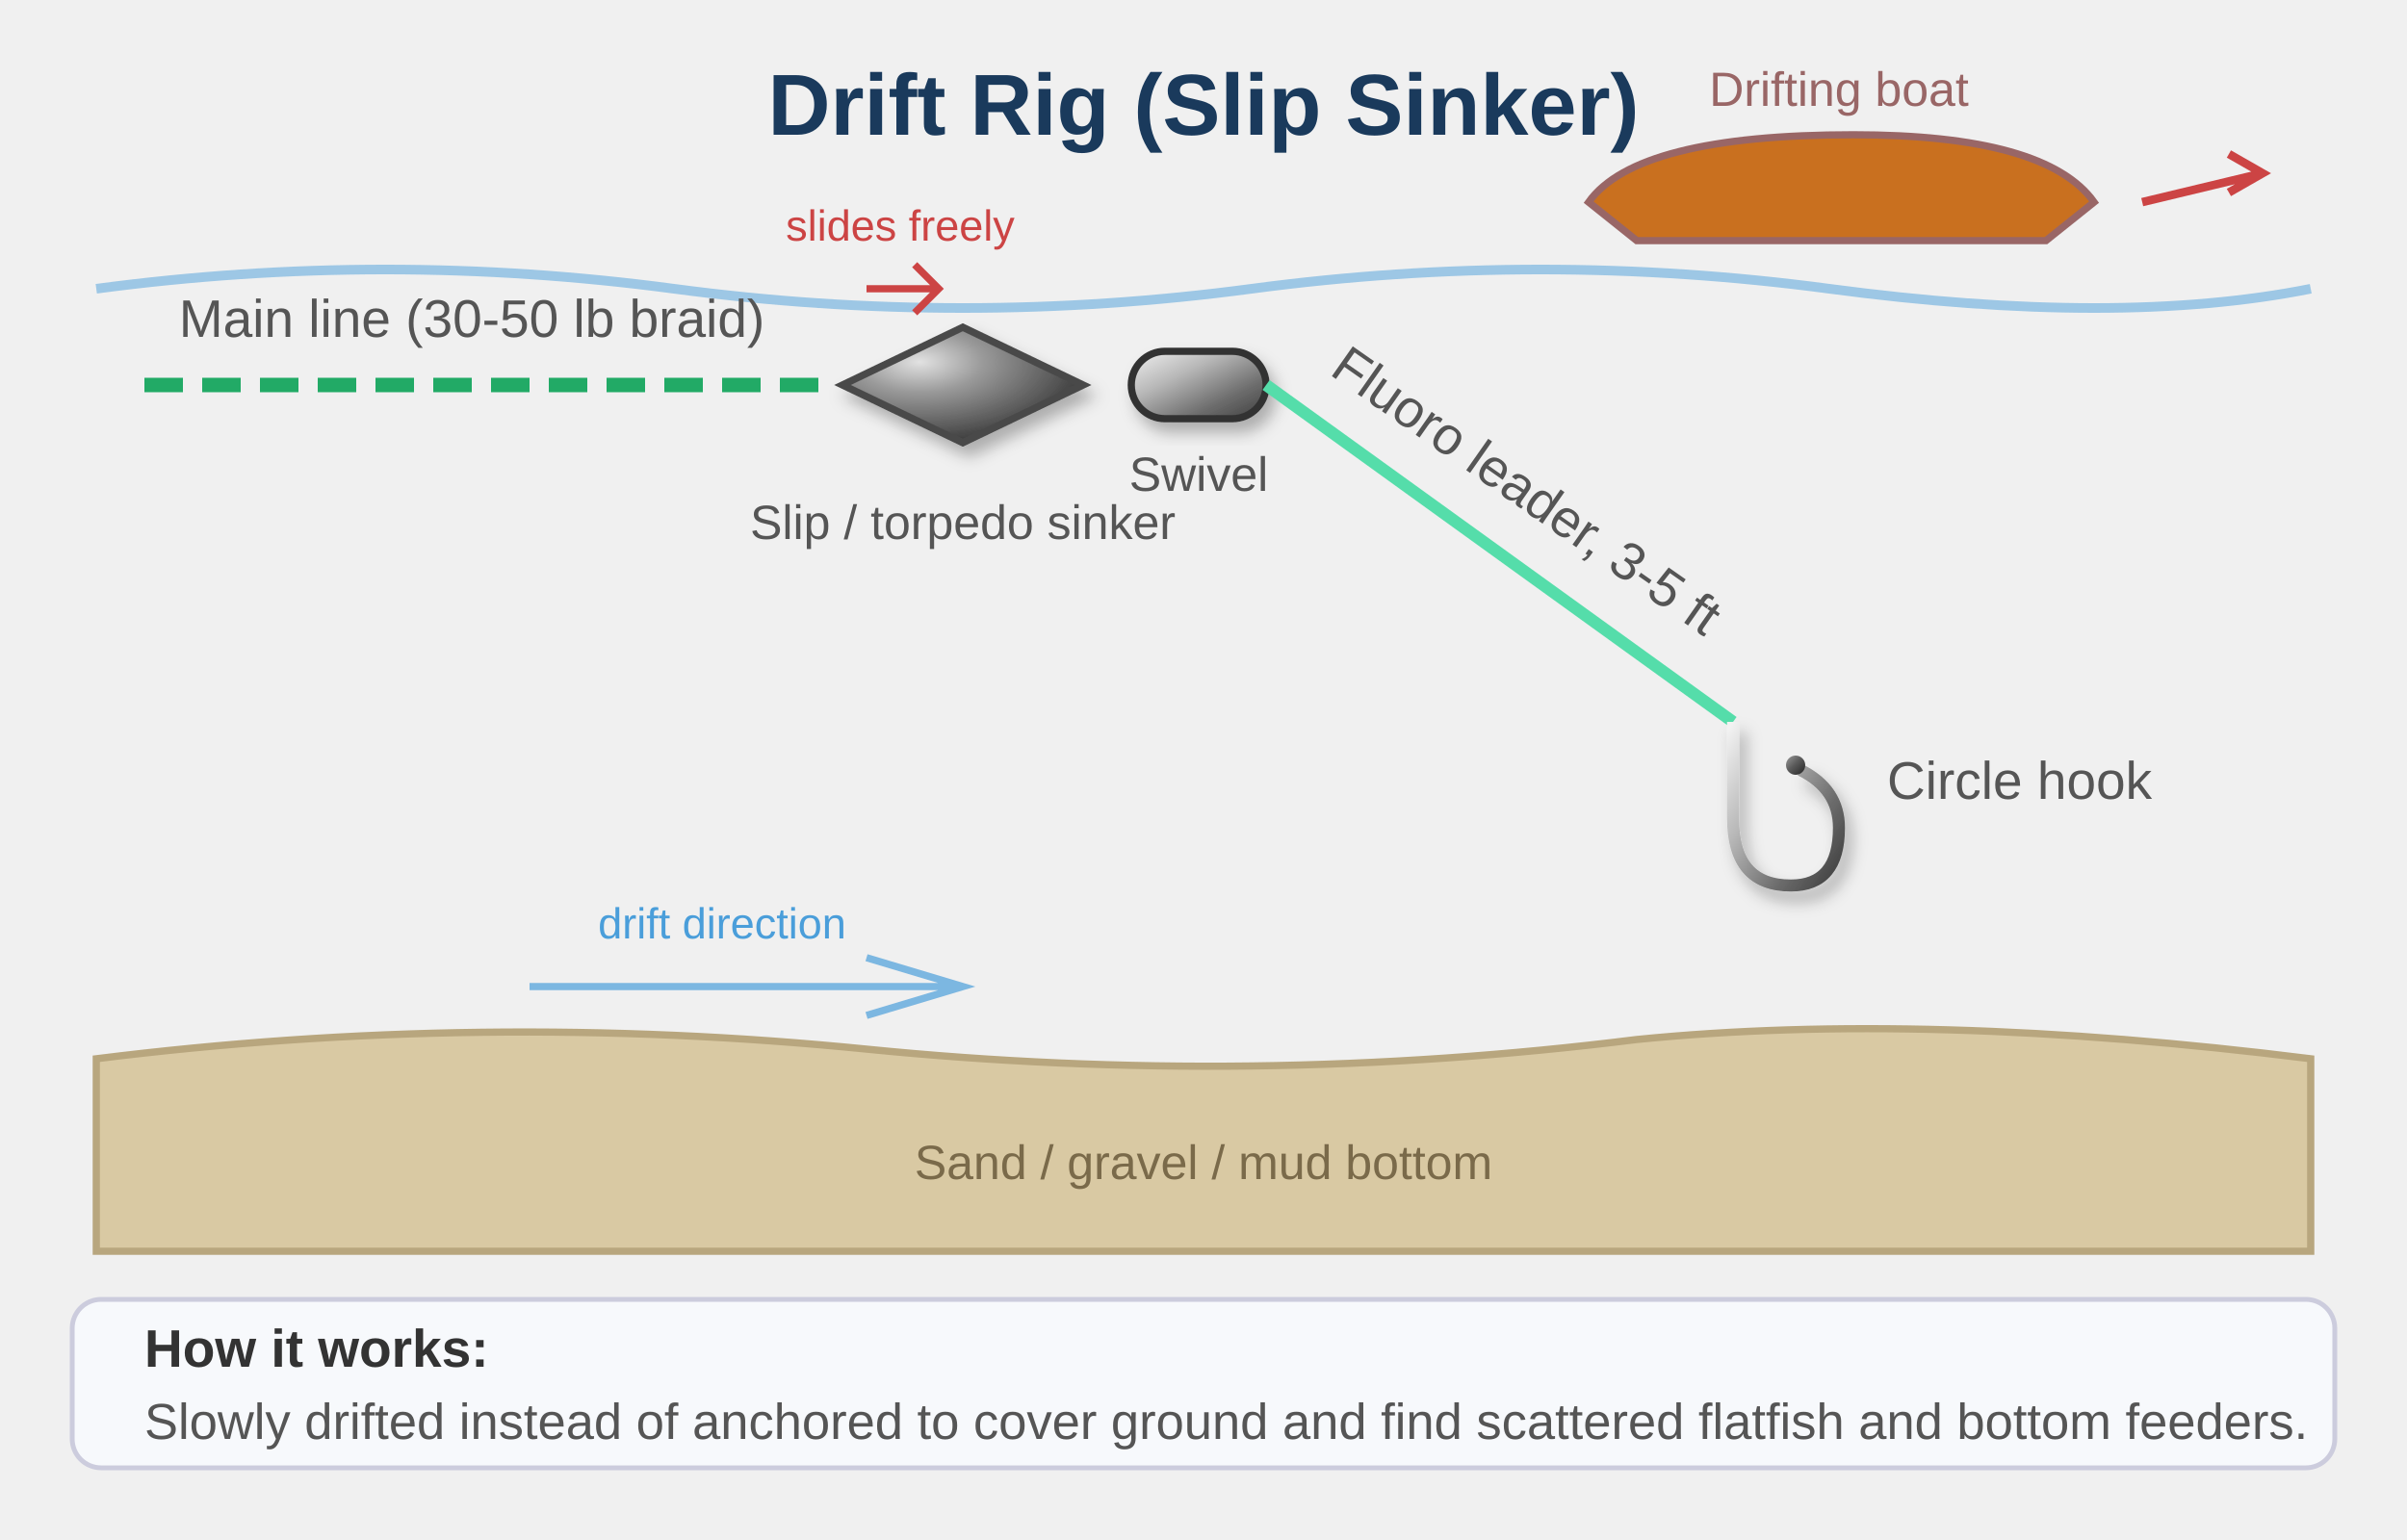
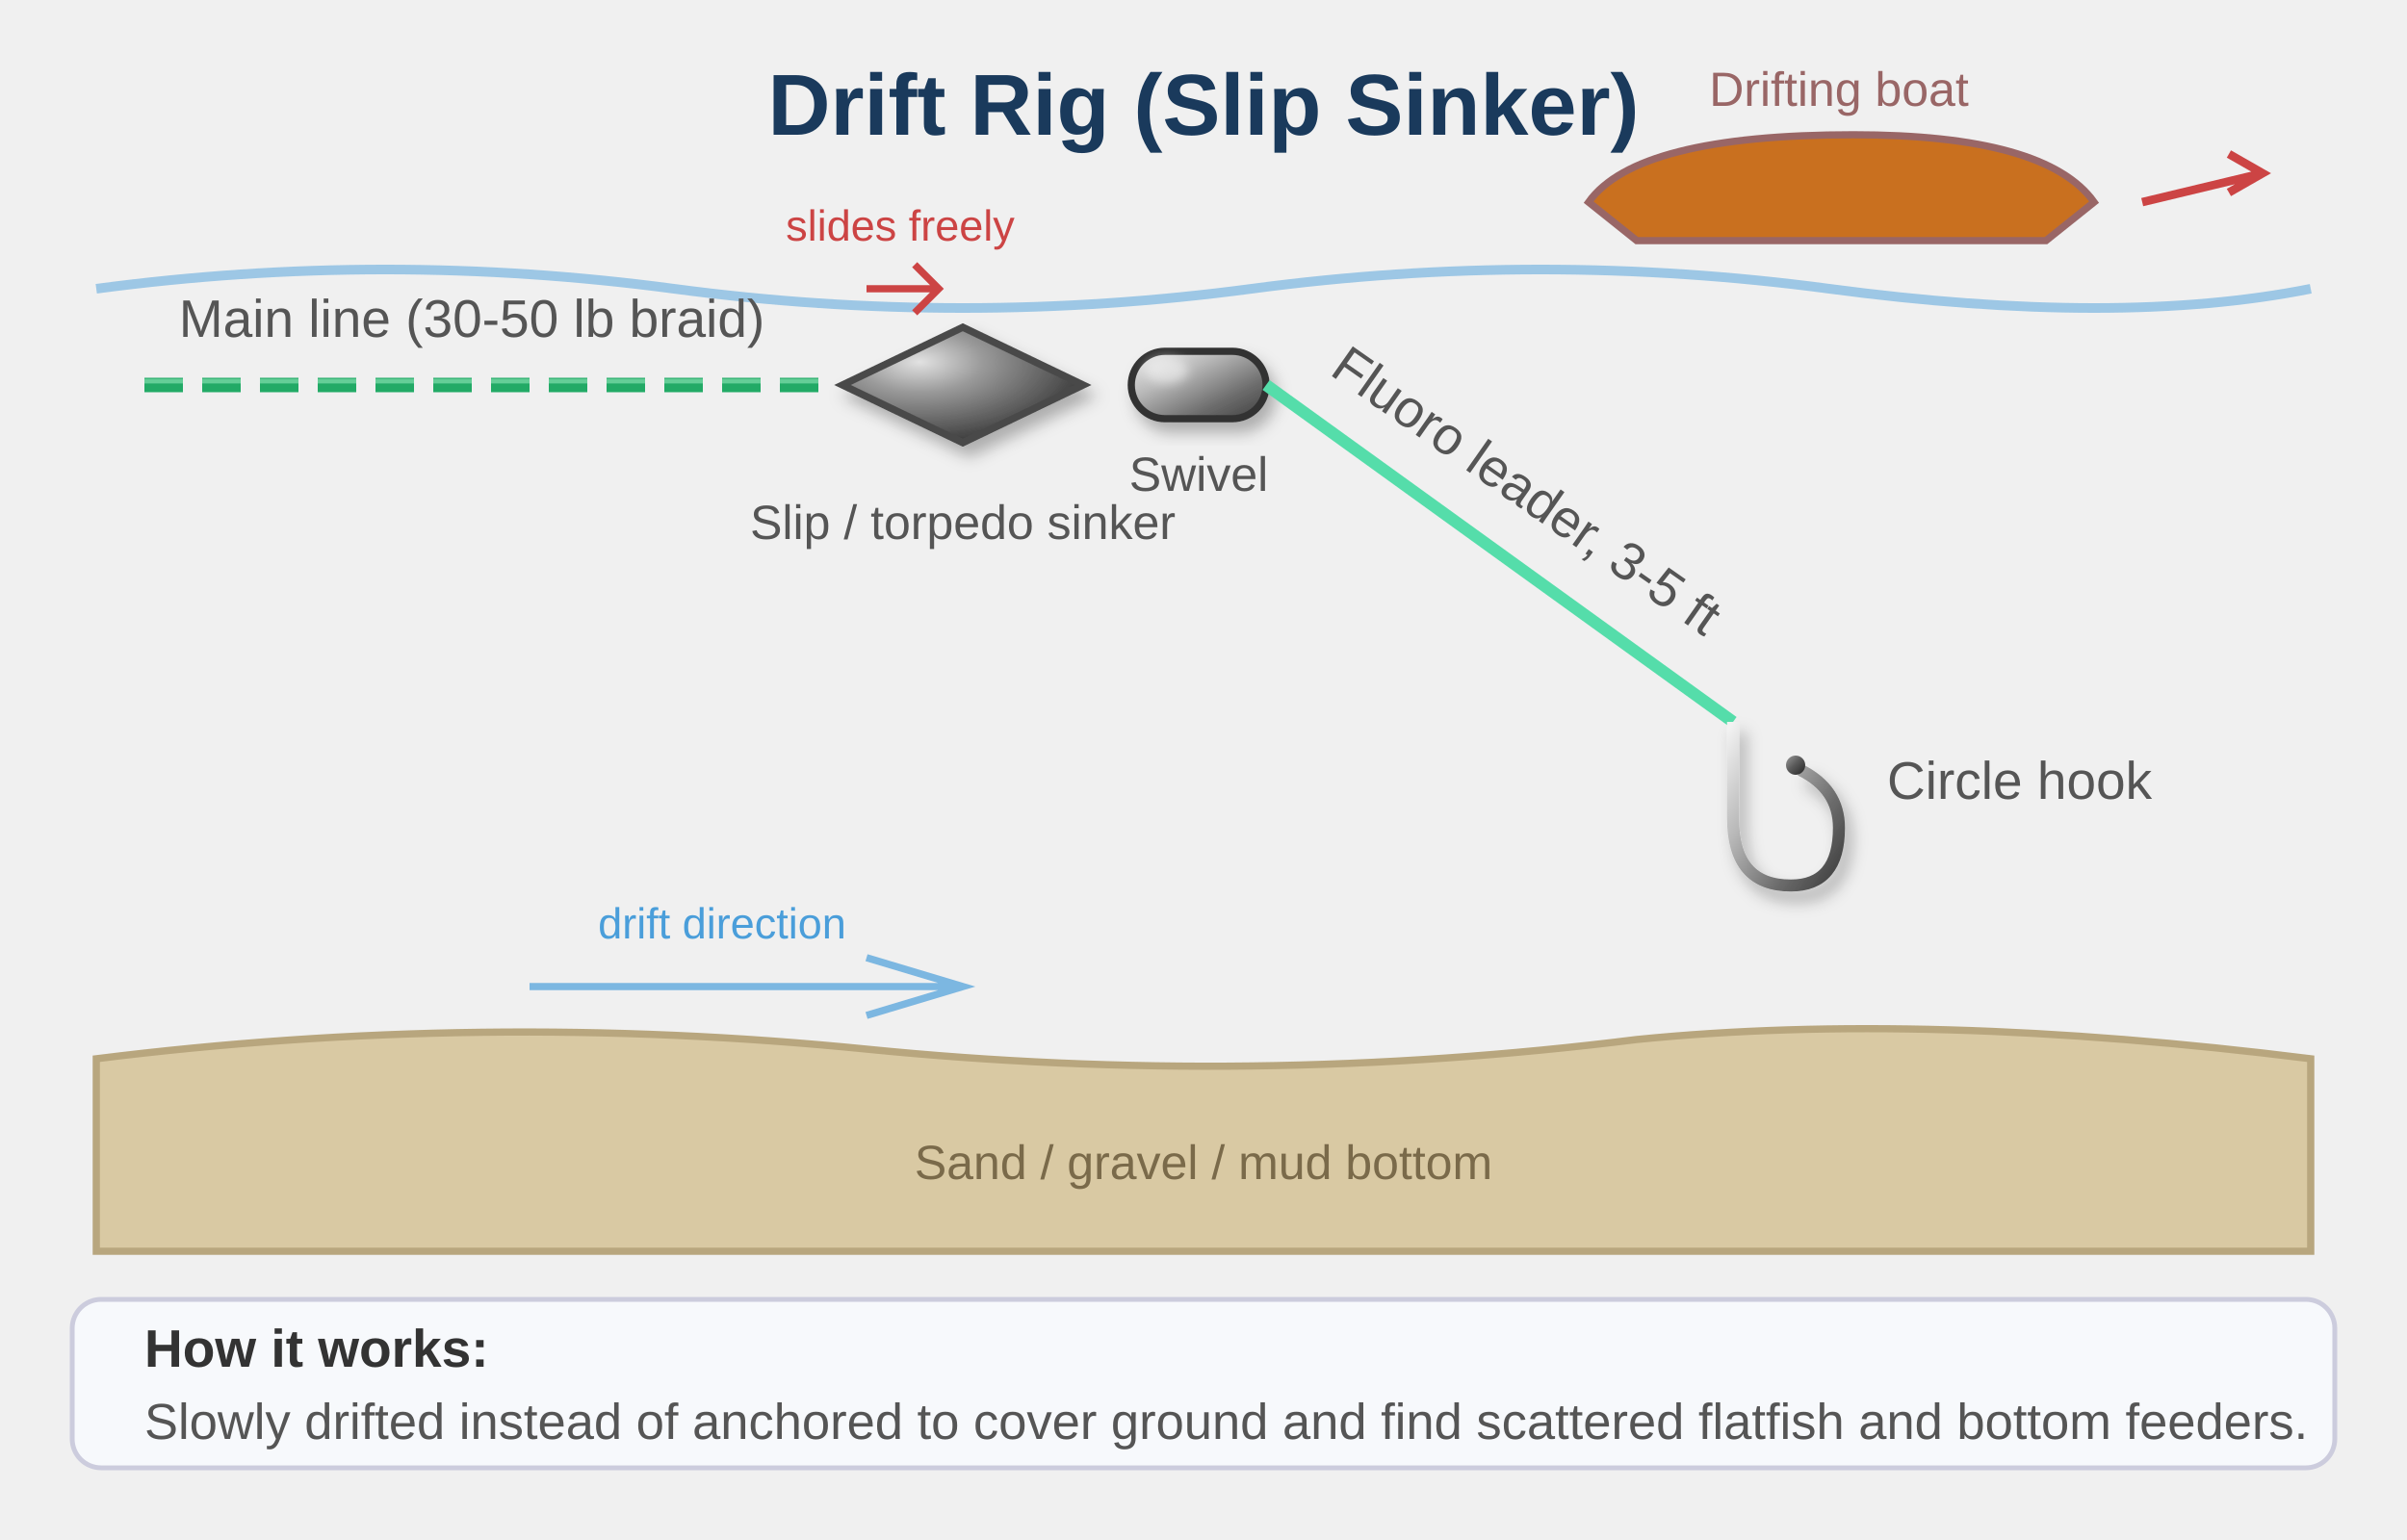
<svg xmlns="http://www.w3.org/2000/svg" viewBox="0 0 500 320" font-family="Arial, sans-serif">
+   <defs>
+     <radialGradient id="baitGrad" cx="35%" cy="30%" r="75%">
+       <stop offset="0%" stop-color="#ffe4c4" />
+       <stop offset="45%" stop-color="#e8b48a" />
+       <stop offset="100%" stop-color="#b5794a" />
+     </radialGradient>
+     <filter id="glossBlur" x="-60%" y="-60%" width="220%" height="220%">
+       <feGaussianBlur stdDeviation="1.1" />
+     </filter>
+   </defs>
  <defs>
    <linearGradient id="steelGrad" x1="0%" y1="0%" x2="100%" y2="100%">
      <stop offset="0%" stop-color="#f2f2f2" />
      <stop offset="35%" stop-color="#b8b8b8" />
      <stop offset="70%" stop-color="#6e6e6e" />
      <stop offset="100%" stop-color="#3d3d3d" />
    </linearGradient>
    <linearGradient id="steelGradDark" x1="0%" y1="0%" x2="100%" y2="100%">
      <stop offset="0%" stop-color="#9a9a9a" />
      <stop offset="45%" stop-color="#5c5c5c" />
      <stop offset="100%" stop-color="#242424" />
    </linearGradient>
    <radialGradient id="leadGrad" cx="32%" cy="30%" r="75%">
      <stop offset="0%" stop-color="#e2e2e2" />
      <stop offset="35%" stop-color="#9a9a9a" />
      <stop offset="75%" stop-color="#5c5c5c" />
      <stop offset="100%" stop-color="#333333" />
    </radialGradient>
    <filter id="softShadow" x="-40%" y="-40%" width="180%" height="180%">
      <feDropShadow dx="1.4" dy="2.2" stdDeviation="1.6" flood-color="#000000" flood-opacity="0.28" />
    </filter>
  </defs>
  <text x="250" y="28" text-anchor="middle" font-size="18" font-weight="bold" fill="#1a3a5c">Drift Rig (Slip Sinker)</text>
  <path d="M20 60 Q80 52 140 60 Q200 68 260 60 Q320 52 380 60 Q440 68 480 60" fill="none" stroke="#4a9eda" stroke-width="2" opacity="0.5" />
  <g transform="translate(330, 30)">
    <path d="M0 12 Q10 -2 55 -2 Q95 -2 105 12 L95 20 L10 20 Z" fill="#c9701f" stroke="#966" stroke-width="1.5" />
    <path d="M115 12 L140 6 M133 2 L140 6 L133 10" fill="none" stroke="#c44" stroke-width="1.75" />
    <text x="52" y="-8" text-anchor="middle" font-size="10" fill="#966">Drifting boat</text>
  </g>
  <line x1="30" y1="80" x2="170" y2="80" stroke="#2a6" stroke-width="3" stroke-dasharray="8,4" />
+   <line x1="30" y1="79.2" x2="170" y2="79.2" stroke="#8fe6b8" stroke-width="0.96" stroke-dasharray="8,4" opacity="0.6" />
  <text x="98" y="70" text-anchor="middle" font-size="11" fill="#555">Main line (30-50 lb braid)</text>
  <path d="M175 80 L200 68 L225 80 L200 92 Z" fill="url(#leadGrad)" stroke="#4a4a4a" stroke-width="1.5" filter="url(#softShadow)" />
  <text x="200" y="112" text-anchor="middle" font-size="10" fill="#555">Slip / torpedo sinker</text>
  <path d="M180 60 L195 60 M190 55 L195 60 L190 65" fill="none" stroke="#c44" stroke-width="1.5" />
  <text x="187" y="50" text-anchor="middle" font-size="9" fill="#c44">slides freely</text>
  <rect x="235" y="73" width="28" height="14" rx="7" fill="url(#steelGrad)" stroke="#333333" stroke-width="1.5" filter="url(#softShadow)" />
+   <ellipse cx="242.3" cy="76.9" rx="4.5" ry="2.8" fill="#ffffff" opacity="0.5" filter="url(#glossBlur)" />
  <text x="249" y="102" text-anchor="middle" font-size="10" fill="#555">Swivel</text>
  <line x1="263" y1="80" x2="360" y2="150" stroke="#5da" stroke-width="2.5" />
  <text x="315" y="105" text-anchor="middle" font-size="11" fill="#555" transform="rotate(35, 315, 105)">Fluoro leader, 3-5 ft</text>
  <g transform="translate(352, 150)">
    <path d="M8 0 L8 20 Q8 34 20 34 Q30 34 30 22 Q30 14 22 10" fill="none" stroke="url(#steelGrad)" stroke-width="2.5" filter="url(#softShadow)" />
    <circle cx="21" cy="9" r="2" fill="url(#steelGradDark)" />
    <text x="40" y="16" font-size="11" fill="#555">Circle hook</text>
  </g>
  <path d="M20 220 Q100 210 180 218 Q260 226 340 216 Q400 210 480 220 L480 260 L20 260 Z" fill="#d9c9a3" stroke="#b8a67e" stroke-width="1.5" />
  <text x="250" y="245" text-anchor="middle" font-size="10" fill="#7a6a4a">Sand / gravel / mud bottom</text>
  <path d="M110 205 L200 205 M180 199 L200 205 L180 211" fill="none" stroke="#4a9eda" stroke-width="1.5" opacity="0.7" />
  <text x="150" y="195" text-anchor="middle" font-size="9" fill="#4a9eda">drift direction</text>
  <rect x="15" y="270" width="470" height="35" rx="6" fill="#f7f9fc" stroke="#ccd" stroke-width="1" />
  <text x="30" y="284" font-size="11" fill="#333" font-weight="bold">How it works:</text>
  <text x="30" y="299" font-size="10.5" fill="#555">Slowly drifted instead of anchored to cover ground and find scattered flatfish and bottom feeders.</text>
</svg>
